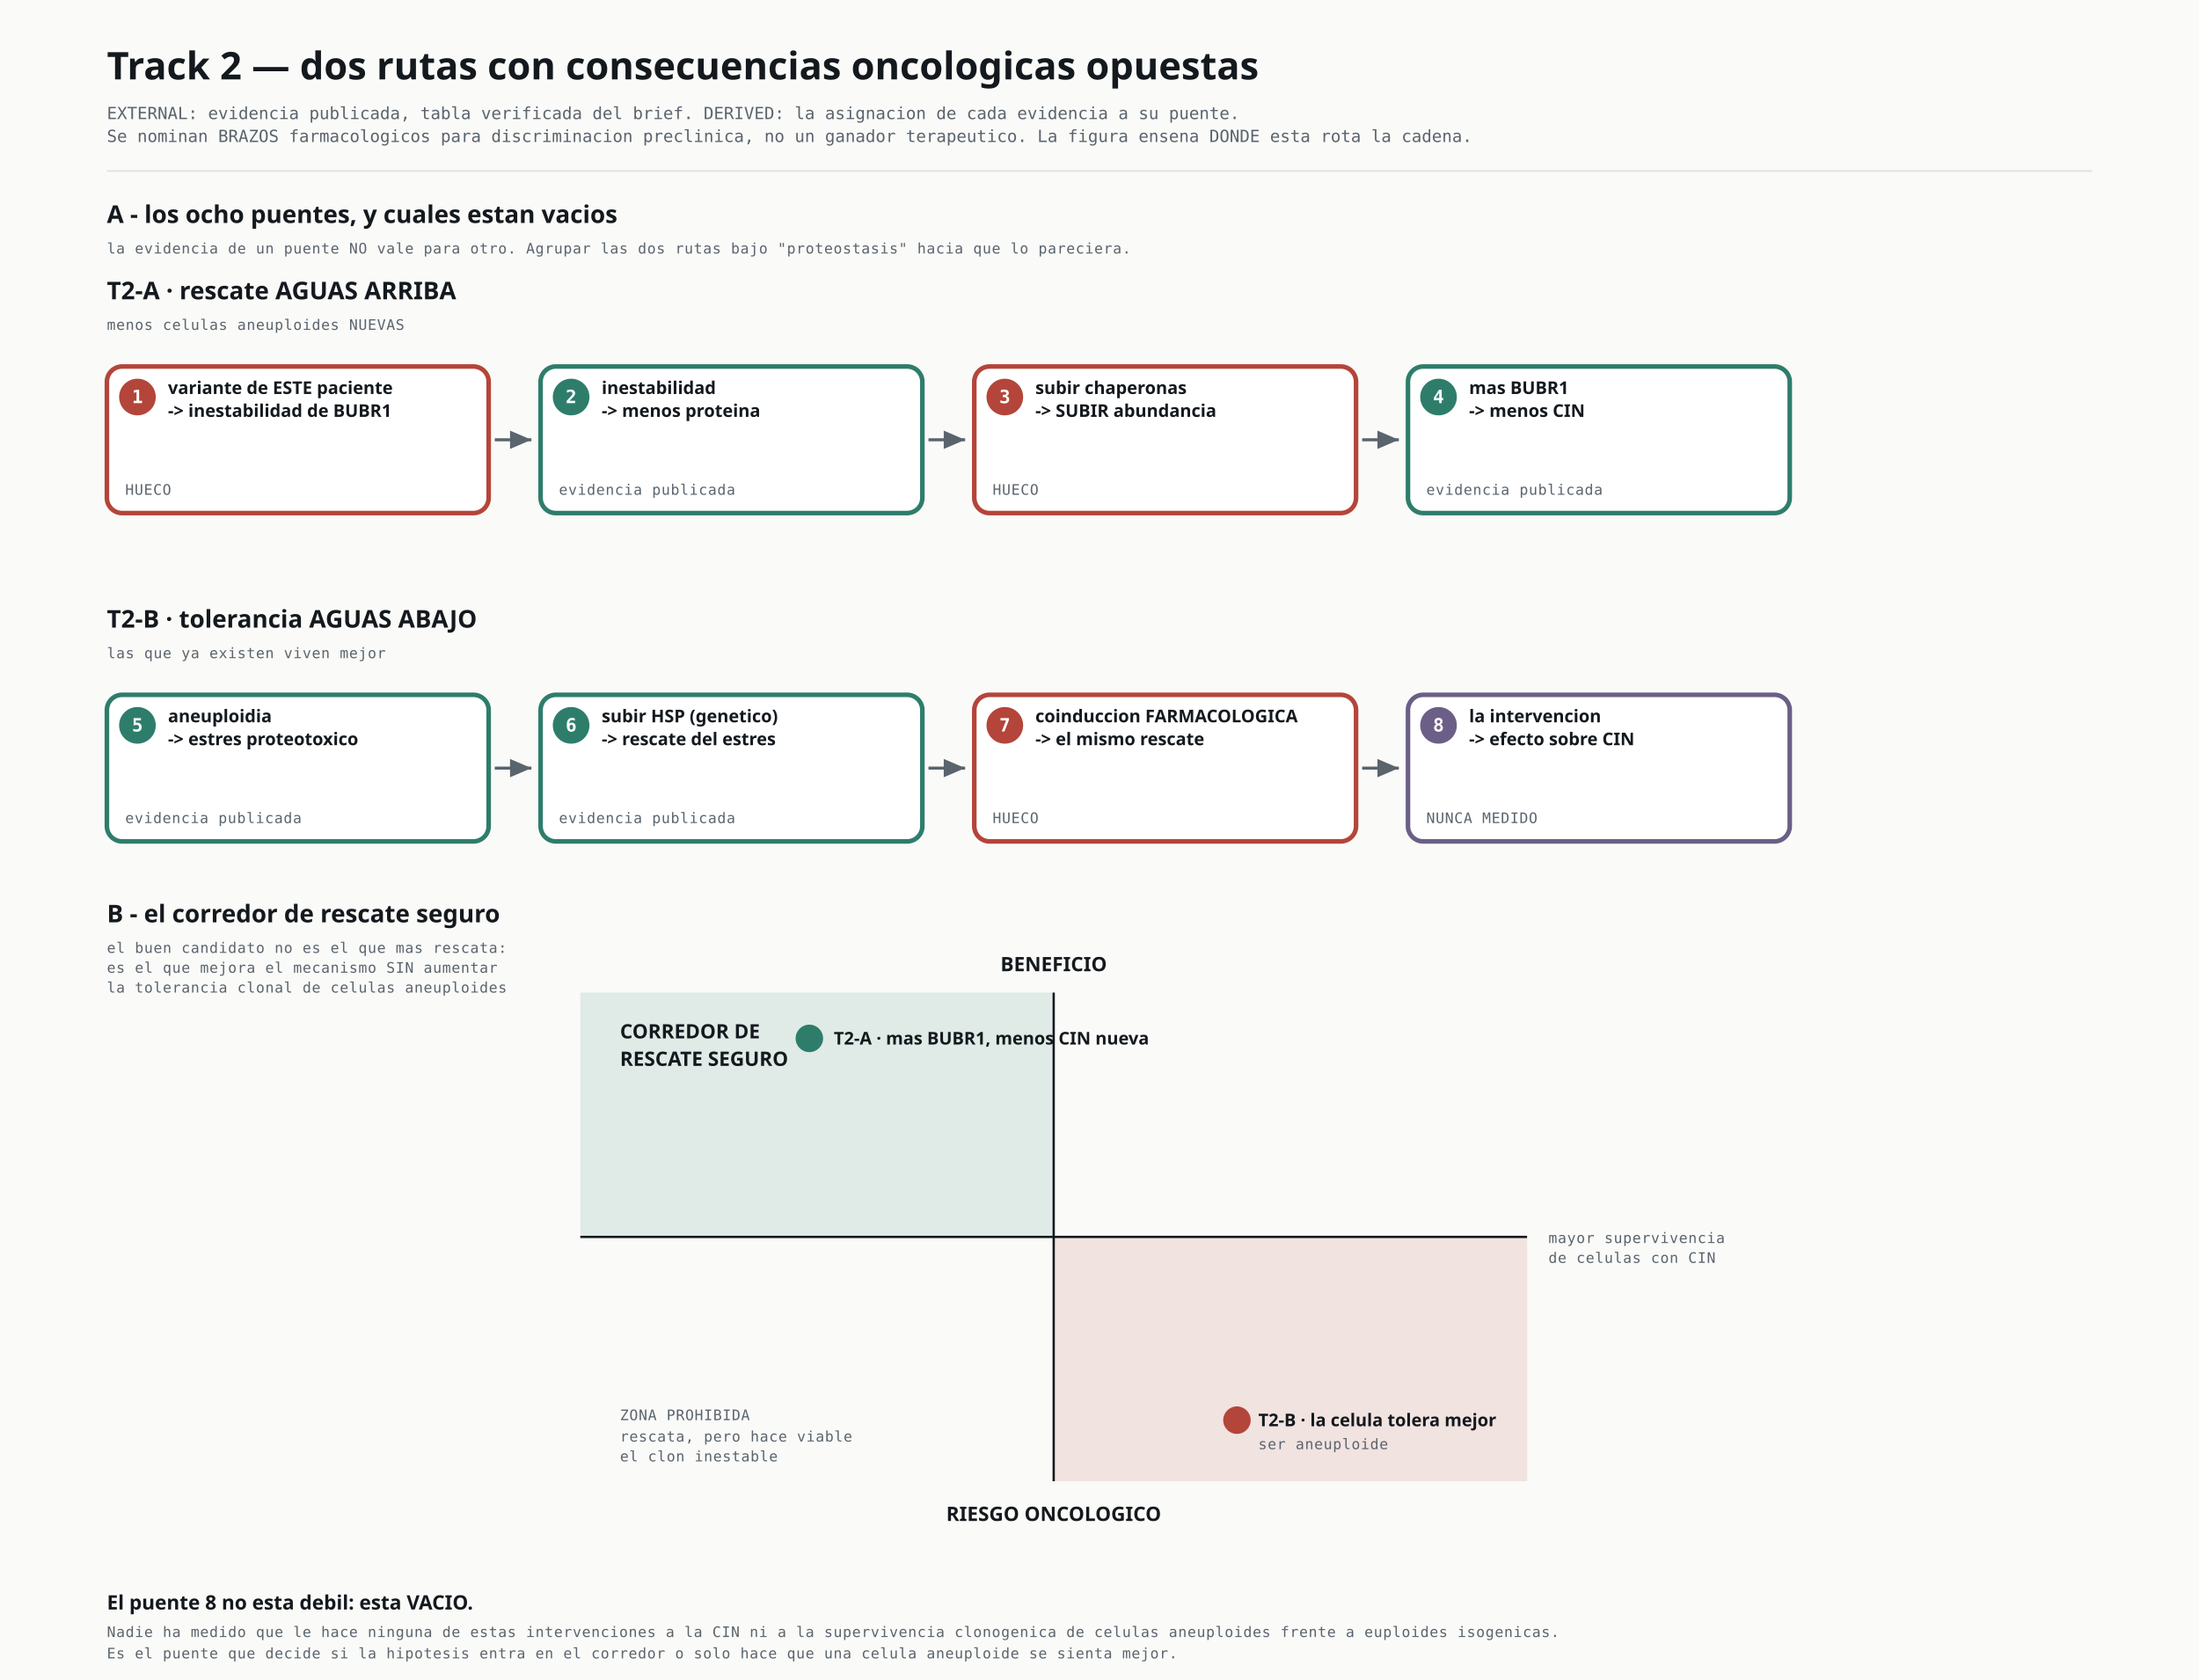
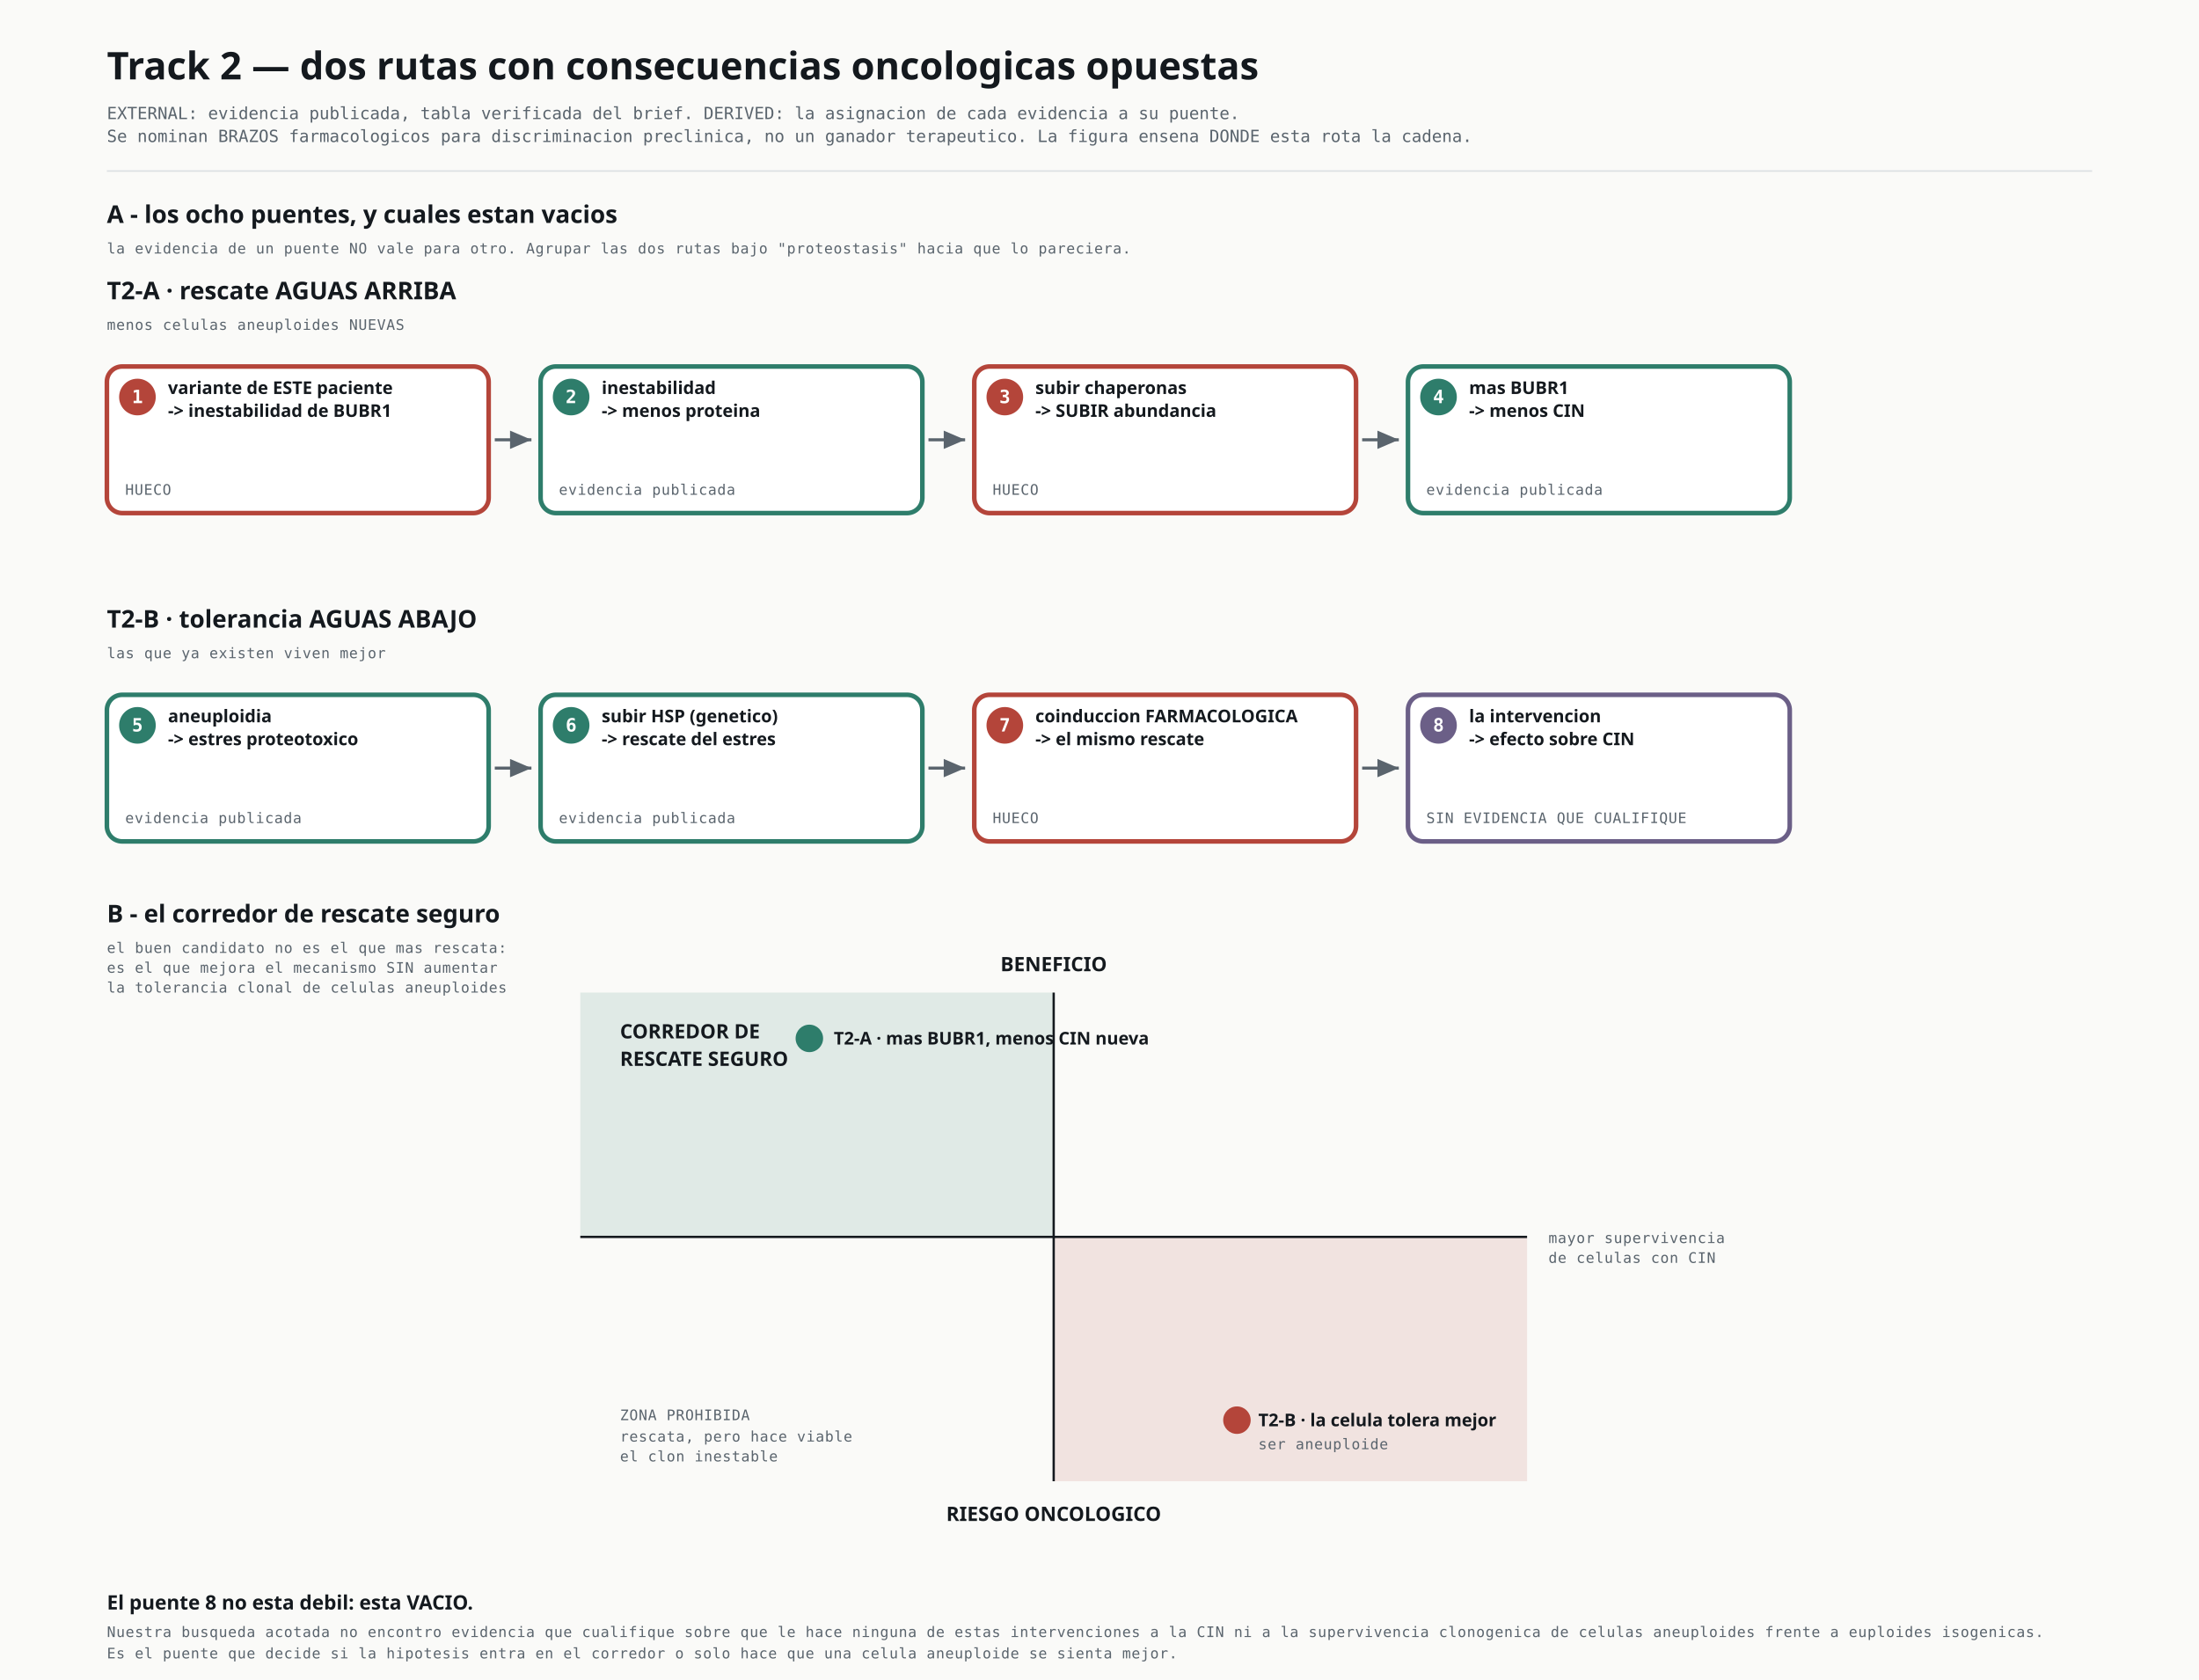
<svg xmlns="http://www.w3.org/2000/svg" viewBox="0 0 1440 1100" role="img" aria-label="Track 2: rutas, puentes y corredor">
  <rect x="0" y="0" width="1440" height="1100" fill="#FFF" />
  <defs>
    <marker id="ar" markerWidth="8" markerHeight="8" refX="7" refY="3" orient="auto">
      <path d="M0,0 L7,3 L0,6 Z" fill="#5A646D" />
    </marker>
  </defs>
  <style>
.ttl{font-family:"IBM Plex Sans",sans-serif;font-weight:700;font-size:25px;fill:#14191E}
.sub{font-family:"IBM Plex Mono",monospace;font-size:11px;fill:#5A646D}
.big{font-family:"IBM Plex Sans",sans-serif;font-weight:700;font-size:16px;fill:#14191E}
.lbl{font-family:"IBM Plex Sans",sans-serif;font-weight:700;font-size:13px;fill:#14191E}
.lbl-s{font-family:"IBM Plex Sans",sans-serif;font-weight:600;font-size:11.5px;fill:#14191E}
.num{font-family:"IBM Plex Mono",monospace;font-weight:700;font-size:12px;fill:#FFF}
.mono{font-family:"IBM Plex Mono",monospace;font-size:9.5px;letter-spacing:.04em;fill:#5A646D}
</style>
  <rect width="1440" height="1100" fill="#FAFAF8" />
  <text x="70" y="52" class="ttl">Track 2 — dos rutas con consecuencias oncologicas opuestas</text>
  <text x="70" y="78" class="sub">EXTERNAL: evidencia publicada, tabla verificada del brief. DERIVED: la asignacion de cada evidencia a su puente.</text>
  <text x="70" y="93" class="sub">Se nominan BRAZOS farmacologicos para discriminacion preclinica, no un ganador terapeutico. La figura ensena DONDE esta rota la cadena.</text>
  <line x1="70" y1="112" x2="1370" y2="112" stroke="#DCE0E3" />
  <text x="70" y="146" class="big">A - los ocho puentes, y cuales estan vacios</text>
  <text x="70" y="166" class="mono">la evidencia de un puente NO vale para otro. Agrupar las dos rutas bajo "proteostasis" hacia que lo pareciera.</text>
  <text x="70" y="196" class="big">T2-A · rescate AGUAS ARRIBA</text>
  <text x="70" y="216" class="mono">menos celulas aneuploides NUEVAS</text>
  <rect x="70" y="240" width="250" height="96" rx="10" fill="#FFF" stroke="#B4453A" stroke-width="3" />
  <circle cx="90" cy="260" r="12" fill="#B4453A" />
  <text x="90" y="264" class="num" text-anchor="middle">1</text>
  <text x="110" y="258" class="lbl-s">variante de ESTE paciente</text>
  <text x="110" y="273" class="lbl-s">-&gt; inestabilidad de BUBR1</text>
  <text x="82" y="324" class="mono" fill="#B4453A">HUECO</text>
  <path d="M324,288.0 L348,288.0" stroke="#5A646D" stroke-width="2" marker-end="url(#ar)" />
  <rect x="354" y="240" width="250" height="96" rx="10" fill="#FFF" stroke="#2E7D6B" stroke-width="3" />
  <circle cx="374" cy="260" r="12" fill="#2E7D6B" />
  <text x="374" y="264" class="num" text-anchor="middle">2</text>
  <text x="394" y="258" class="lbl-s">inestabilidad</text>
  <text x="394" y="273" class="lbl-s">-&gt; menos proteina</text>
  <text x="366" y="324" class="mono" fill="#2E7D6B">evidencia publicada</text>
  <path d="M608,288.0 L632,288.0" stroke="#5A646D" stroke-width="2" marker-end="url(#ar)" />
  <rect x="638" y="240" width="250" height="96" rx="10" fill="#FFF" stroke="#B4453A" stroke-width="3" />
  <circle cx="658" cy="260" r="12" fill="#B4453A" />
  <text x="658" y="264" class="num" text-anchor="middle">3</text>
  <text x="678" y="258" class="lbl-s">subir chaperonas</text>
  <text x="678" y="273" class="lbl-s">-&gt; SUBIR abundancia</text>
  <text x="650" y="324" class="mono" fill="#B4453A">HUECO</text>
  <path d="M892,288.0 L916,288.0" stroke="#5A646D" stroke-width="2" marker-end="url(#ar)" />
  <rect x="922" y="240" width="250" height="96" rx="10" fill="#FFF" stroke="#2E7D6B" stroke-width="3" />
  <circle cx="942" cy="260" r="12" fill="#2E7D6B" />
  <text x="942" y="264" class="num" text-anchor="middle">4</text>
  <text x="962" y="258" class="lbl-s">mas BUBR1</text>
  <text x="962" y="273" class="lbl-s">-&gt; menos CIN</text>
  <text x="934" y="324" class="mono" fill="#2E7D6B">evidencia publicada</text>
  <text x="70" y="411" class="big">T2-B · tolerancia AGUAS ABAJO</text>
  <text x="70" y="431" class="mono">las que ya existen viven mejor</text>
  <rect x="70" y="455" width="250" height="96" rx="10" fill="#FFF" stroke="#2E7D6B" stroke-width="3" />
  <circle cx="90" cy="475" r="12" fill="#2E7D6B" />
  <text x="90" y="479" class="num" text-anchor="middle">5</text>
  <text x="110" y="473" class="lbl-s">aneuploidia</text>
  <text x="110" y="488" class="lbl-s">-&gt; estres proteotoxico</text>
  <text x="82" y="539" class="mono" fill="#2E7D6B">evidencia publicada</text>
  <path d="M324,503.0 L348,503.0" stroke="#5A646D" stroke-width="2" marker-end="url(#ar)" />
  <rect x="354" y="455" width="250" height="96" rx="10" fill="#FFF" stroke="#2E7D6B" stroke-width="3" />
  <circle cx="374" cy="475" r="12" fill="#2E7D6B" />
  <text x="374" y="479" class="num" text-anchor="middle">6</text>
  <text x="394" y="473" class="lbl-s">subir HSP (genetico)</text>
  <text x="394" y="488" class="lbl-s">-&gt; rescate del estres</text>
  <text x="366" y="539" class="mono" fill="#2E7D6B">evidencia publicada</text>
  <path d="M608,503.0 L632,503.0" stroke="#5A646D" stroke-width="2" marker-end="url(#ar)" />
  <rect x="638" y="455" width="250" height="96" rx="10" fill="#FFF" stroke="#B4453A" stroke-width="3" />
  <circle cx="658" cy="475" r="12" fill="#B4453A" />
  <text x="658" y="479" class="num" text-anchor="middle">7</text>
  <text x="678" y="473" class="lbl-s">coinduccion FARMACOLOGICA</text>
  <text x="678" y="488" class="lbl-s">-&gt; el mismo rescate</text>
  <text x="650" y="539" class="mono" fill="#B4453A">HUECO</text>
  <path d="M892,503.0 L916,503.0" stroke="#5A646D" stroke-width="2" marker-end="url(#ar)" />
  <rect x="922" y="455" width="250" height="96" rx="10" fill="#FFF" stroke="#6B5F87" stroke-width="3" />
  <circle cx="942" cy="475" r="12" fill="#6B5F87" />
  <text x="942" y="479" class="num" text-anchor="middle">8</text>
  <text x="962" y="473" class="lbl-s">la intervencion</text>
  <text x="962" y="488" class="lbl-s">-&gt; efecto sobre CIN</text>
-   <text x="934" y="539" class="mono" fill="#6B5F87">NUNCA MEDIDO</text>
+   <text x="934" y="539" class="mono" fill="#6B5F87">SIN EVIDENCIA QUE CUALIFIQUE</text>
  <text x="70" y="604" class="big">B - el corredor de rescate seguro</text>
  <text x="70" y="624" class="mono">el buen candidato no es el que mas rescata:</text>
  <text x="70" y="637" class="mono">es el que mejora el mecanismo SIN aumentar</text>
  <text x="70" y="650" class="mono">la tolerancia clonal de celulas aneuploides</text>
  <rect x="380" y="650" width="310.0" height="160" fill="#2E7D6B" opacity="0.13" />
  <rect x="690.0" y="810" width="310.0" height="160" fill="#B4453A" opacity="0.13" />
  <line x1="380" y1="810" x2="1000" y2="810" stroke="#14191E" stroke-width="1.5" />
  <line x1="690.0" y1="650" x2="690.0" y2="970" stroke="#14191E" stroke-width="1.5" />
  <text x="690.0" y="636" class="lbl" text-anchor="middle">BENEFICIO</text>
  <text x="690.0" y="996" class="lbl" text-anchor="middle" fill="#B4453A">RIESGO ONCOLOGICO</text>
  <text x="1014" y="814" class="mono">mayor supervivencia</text>
  <text x="1014" y="827" class="mono">de celulas con CIN</text>
  <text x="406" y="680" class="lbl" fill="#2E7D6B">CORREDOR DE</text>
  <text x="406" y="698" class="lbl" fill="#2E7D6B">RESCATE SEGURO</text>
  <circle cx="530" cy="680" r="9" fill="#2E7D6B" />
  <text x="546" y="684" class="lbl-s">T2-A · mas BUBR1, menos CIN nueva</text>
  <circle cx="810" cy="930" r="9" fill="#B4453A" />
  <text x="824" y="934" class="lbl-s">T2-B · la celula tolera mejor</text>
  <text x="824" y="949" class="mono">ser aneuploide</text>
  <text x="406" y="930" class="mono" fill="#B4453A">ZONA PROHIBIDA</text>
  <text x="406" y="944" class="mono">rescata, pero hace viable</text>
  <text x="406" y="957" class="mono">el clon inestable</text>
  <text x="70" y="1054" class="lbl" fill="#6B5F87">El puente 8 no esta debil: esta VACIO.</text>
-   <text x="70" y="1072" class="mono">Nadie ha medido que le hace ninguna de estas intervenciones a la CIN ni a la supervivencia clonogenica de celulas aneuploides frente a euploides isogenicas.</text>
+   <text x="70" y="1072" class="mono">Nuestra busqueda acotada no encontro evidencia que cualifique sobre que le hace ninguna de estas intervenciones a la CIN ni a la supervivencia clonogenica de celulas aneuploides frente a euploides isogenicas.</text>
  <text x="70" y="1086" class="mono">Es el puente que decide si la hipotesis entra en el corredor o solo hace que una celula aneuploide se sienta mejor.</text>
</svg>
